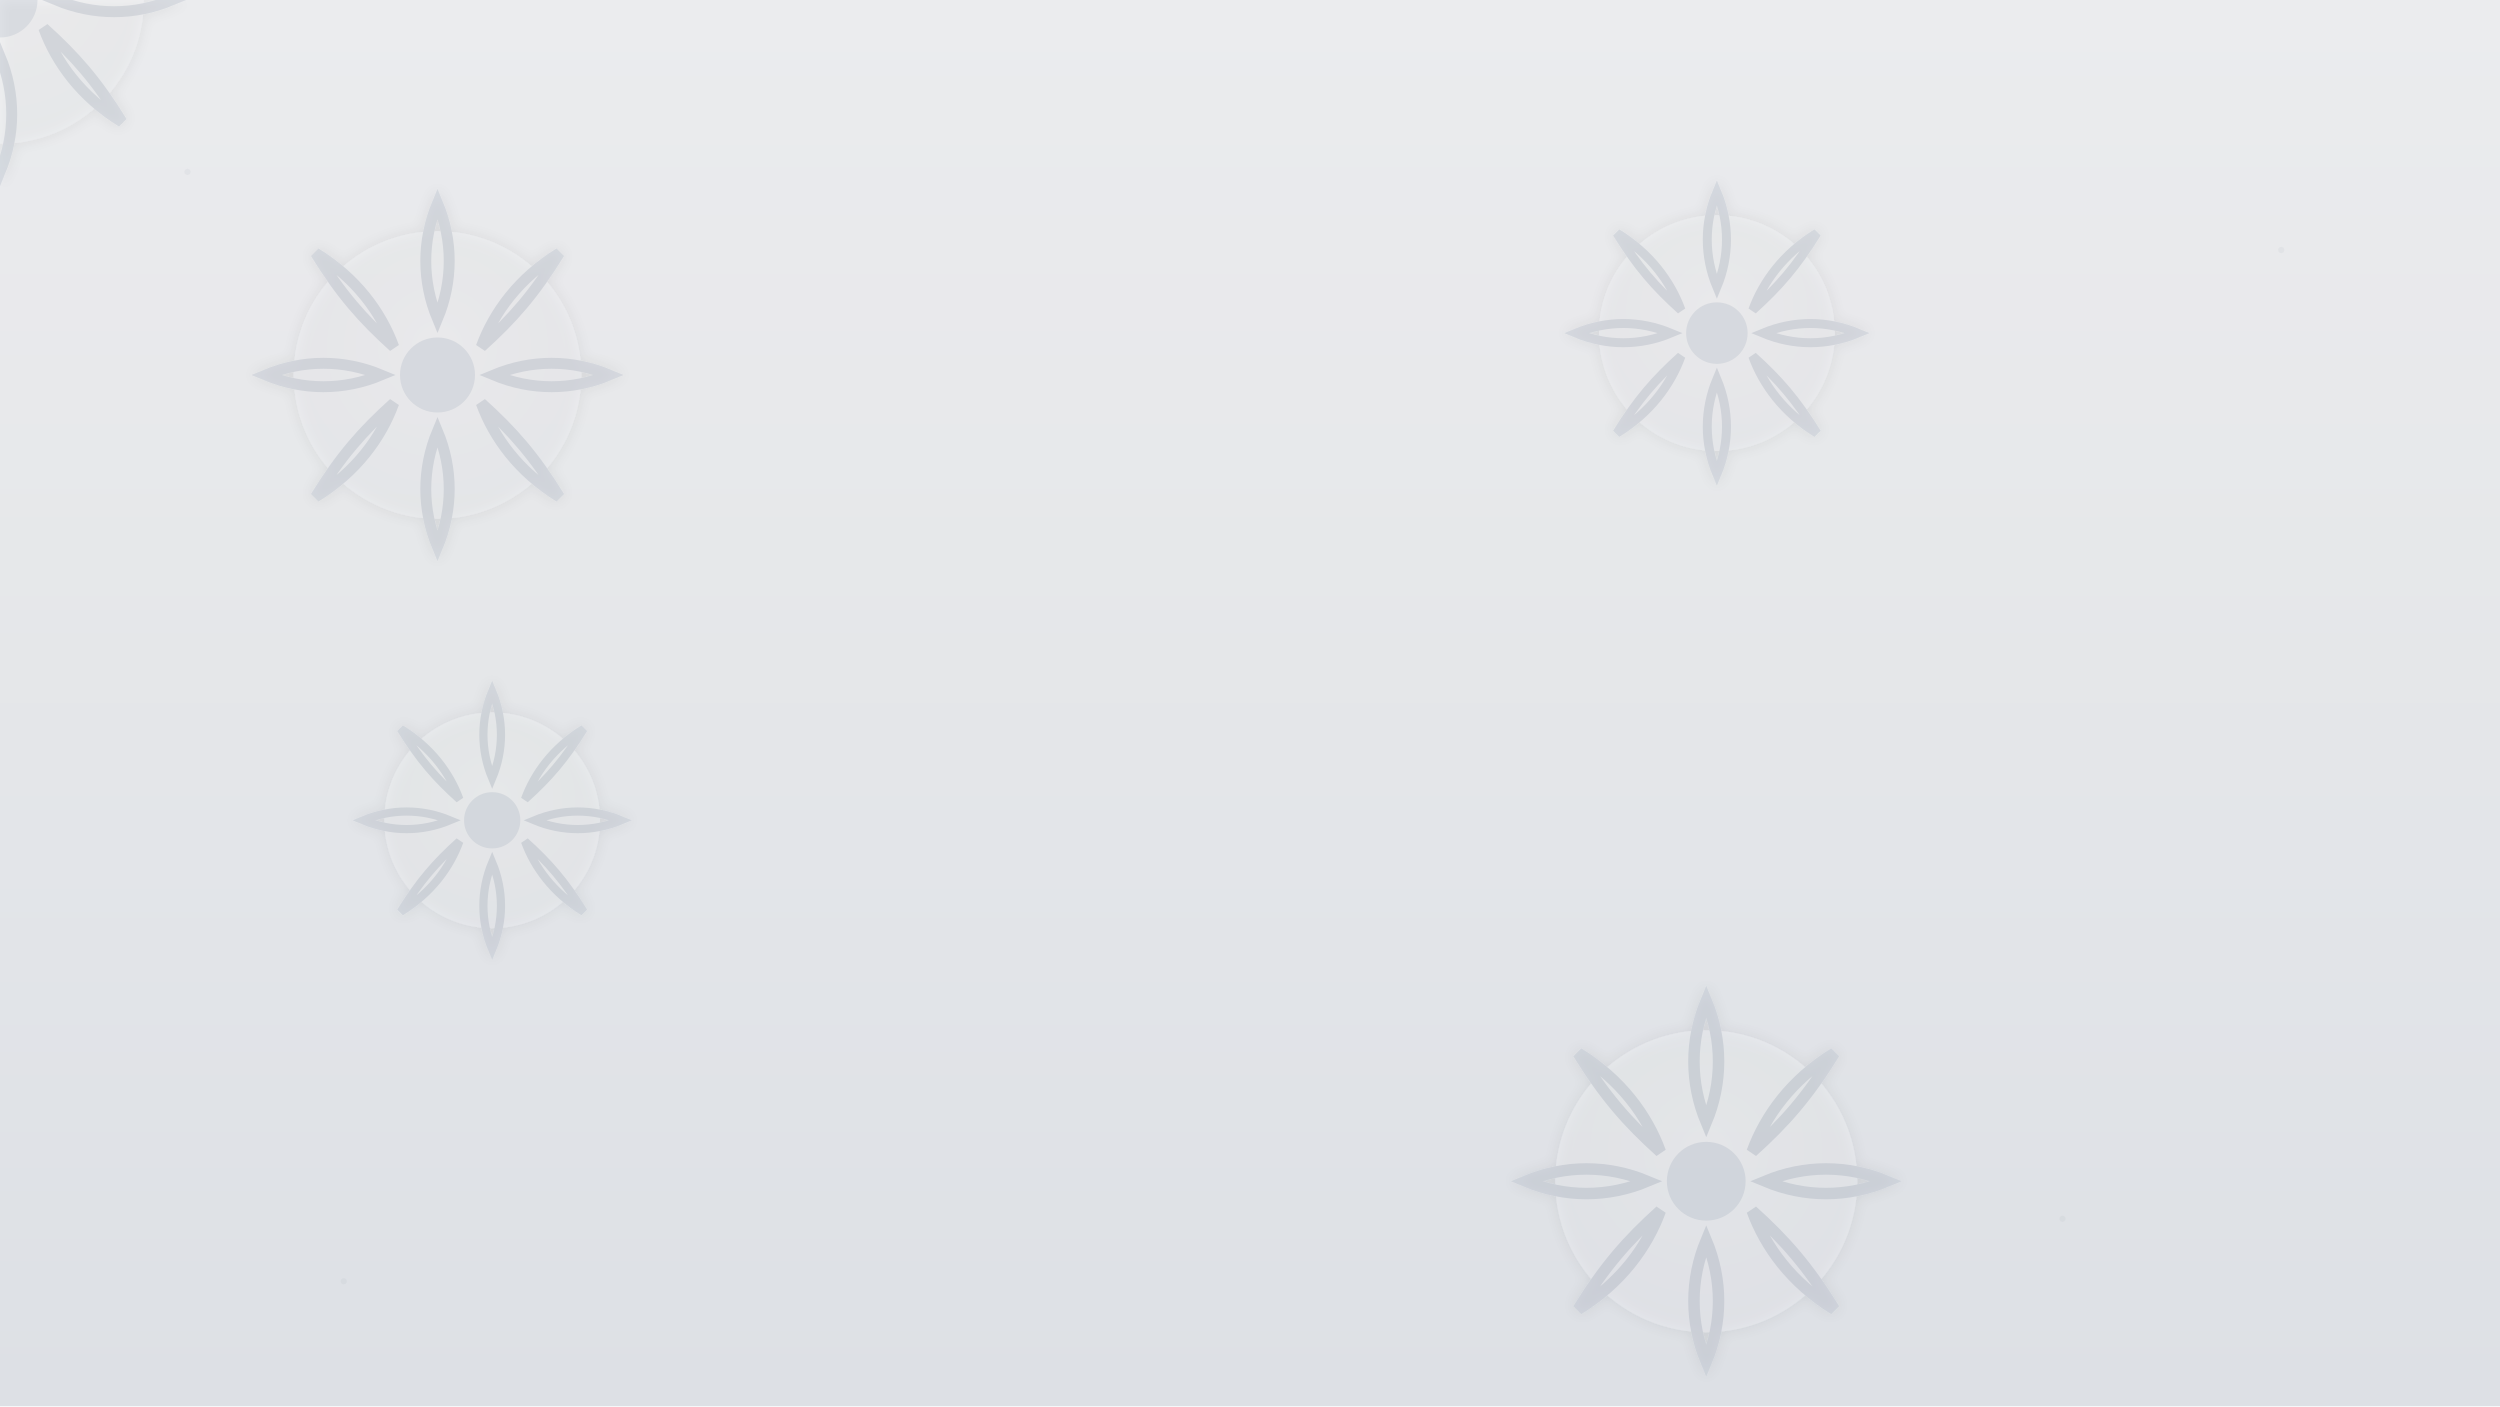
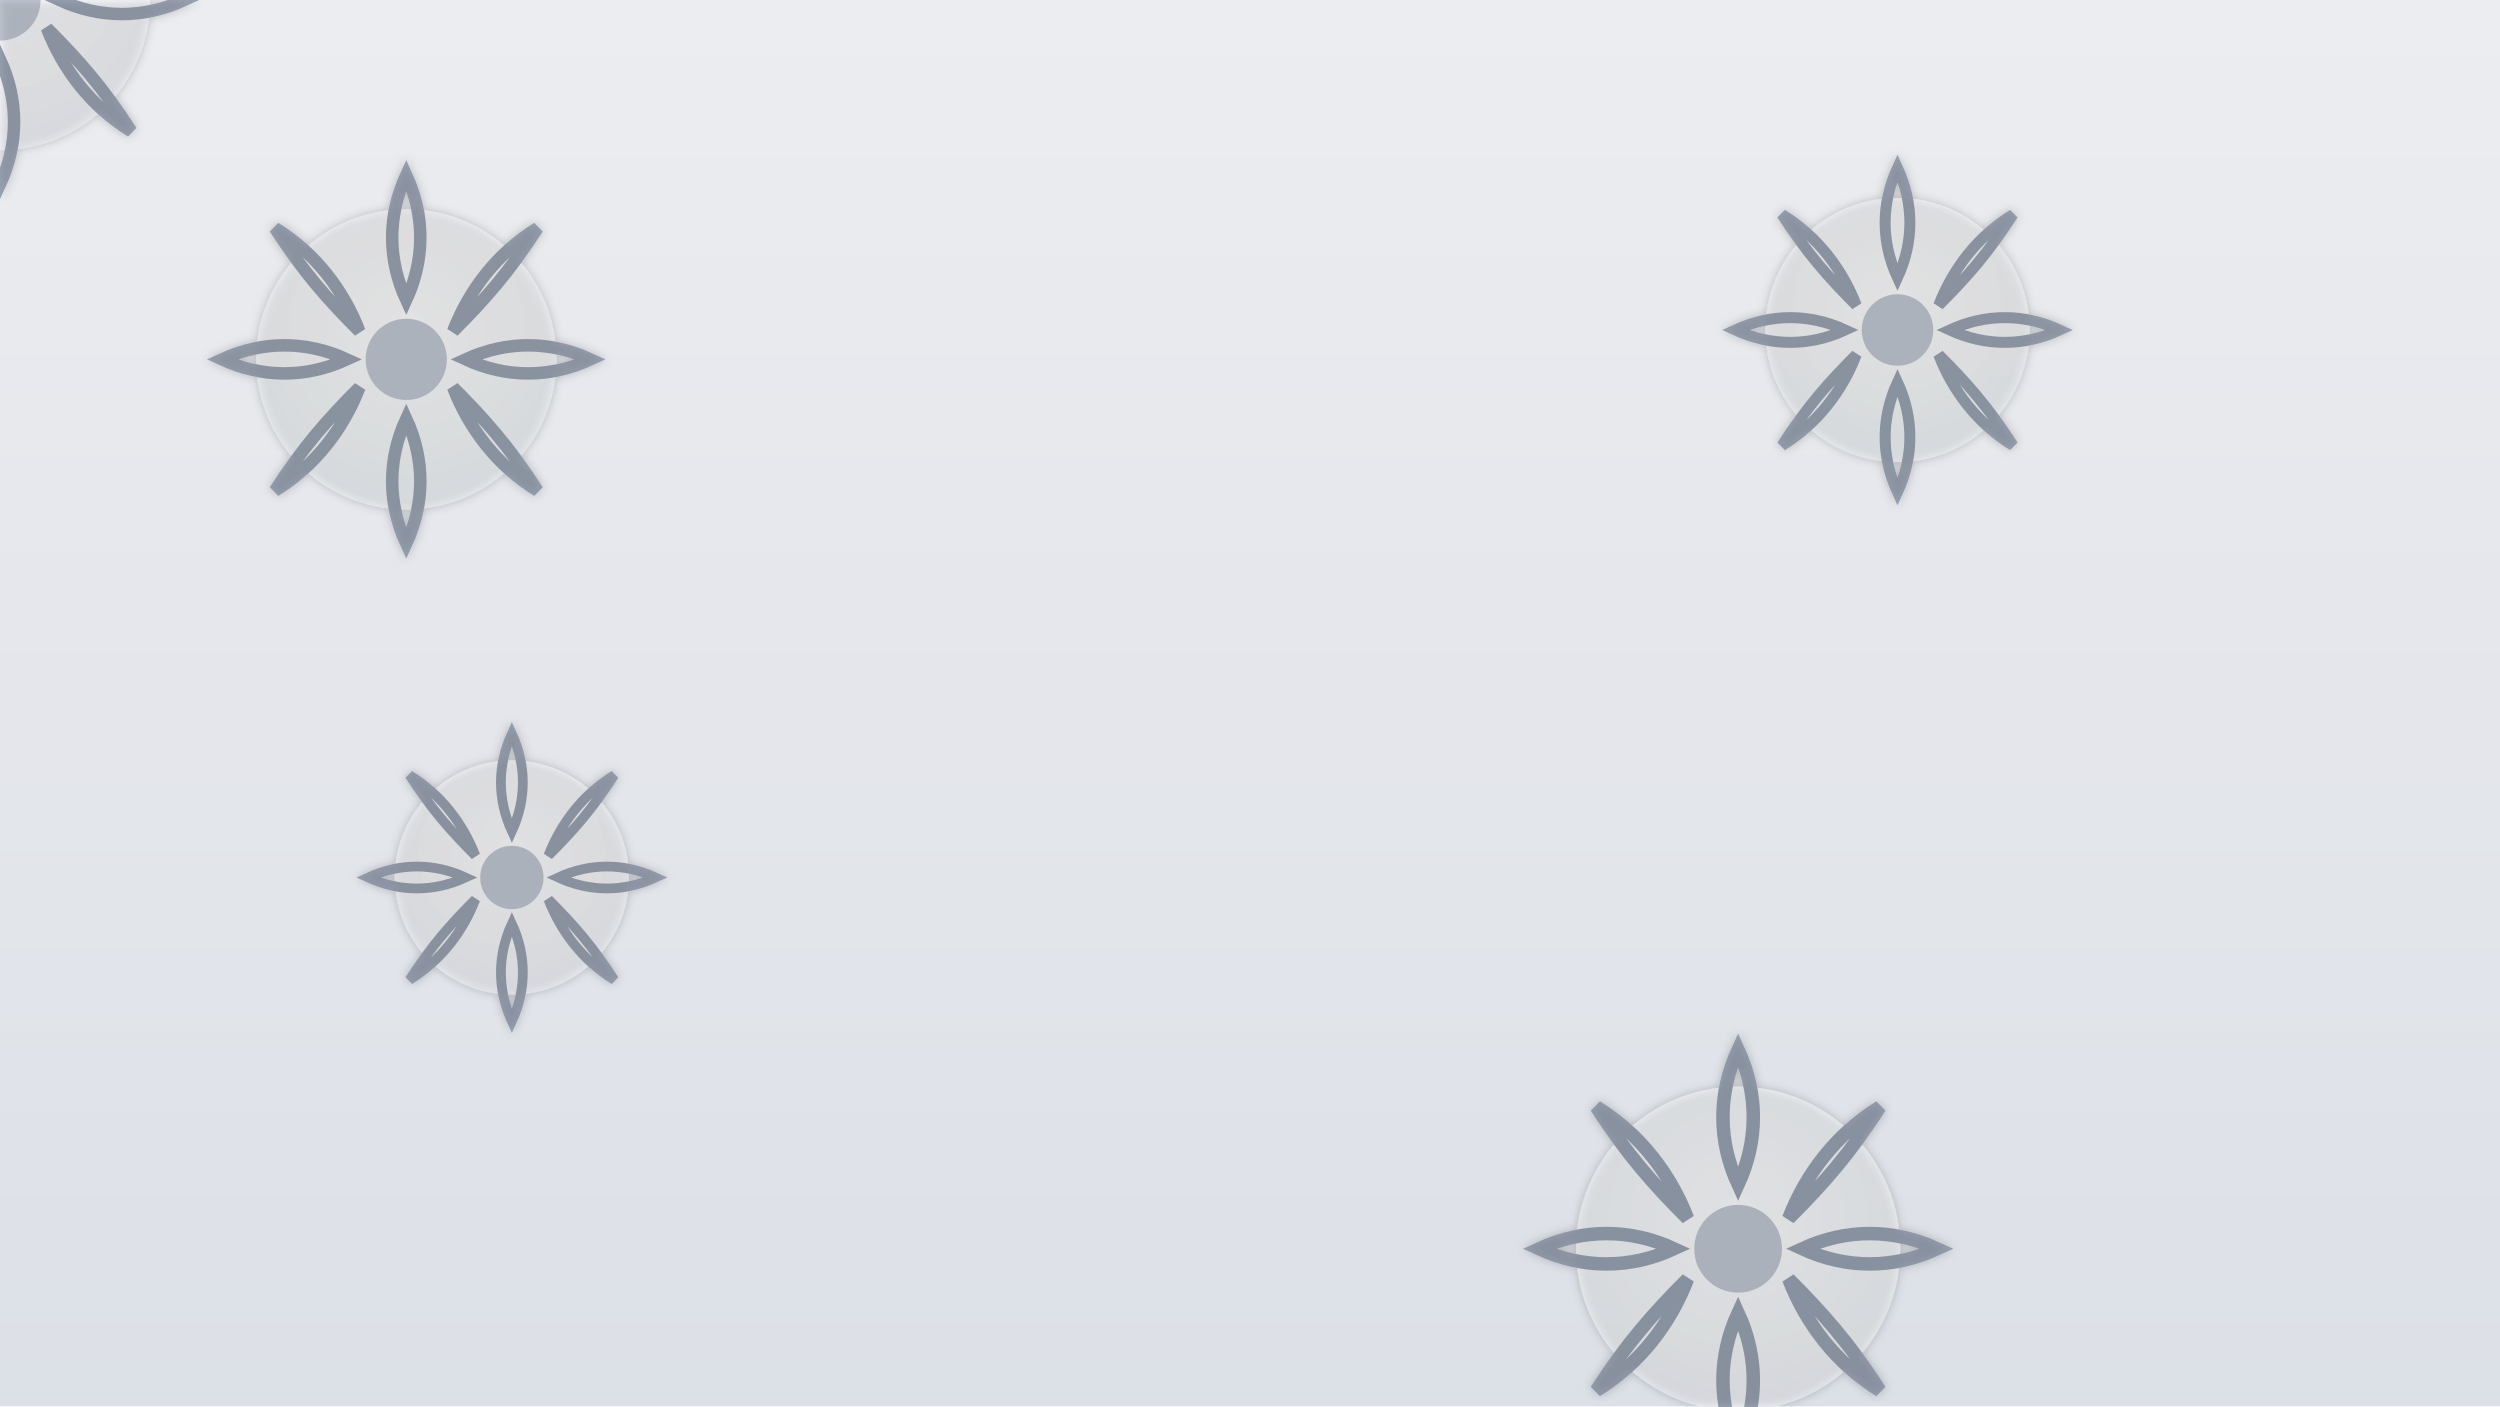
<svg xmlns="http://www.w3.org/2000/svg" width="1600" height="900" viewBox="0 0 1600 900">
  <defs>
    <linearGradient id="bg" x1="0" x2="0" y1="0" y2="1">
-       <stop offset="0" stop-color="#f7f8fa" />
-       <stop offset="1" stop-color="#e8ebf0" />
+       <stop offset="0" stop-color="#f3f4f7" />
+       <stop offset="1" stop-color="#e2e6ee" />
    </linearGradient>
-     <radialGradient id="petal" cx="50%" cy="40%" r="65%">
+     <radialGradient id="petal" cx="50%" cy="40%" r="70%">
      <stop offset="0" stop-color="#ffffff" />
-       <stop offset="1" stop-color="#f2f4f7" />
+       <stop offset="1" stop-color="#edf0f5" />
    </radialGradient>
-     <filter id="soft" x="-30%" y="-30%" width="160%" height="160%">
-       <feGaussianBlur stdDeviation="2.8" />
-     </filter>
-     <filter id="shadow" x="-30%" y="-30%" width="160%" height="160%">
-       <feGaussianBlur stdDeviation="4" />
-       <feColorMatrix type="matrix" values="         0 0 0 0 0         0 0 0 0 0         0 0 0 0 0         0 0 0 .18 0" />
+     <filter id="shadow" x="-40%" y="-40%" width="180%" height="180%">
+       <feGaussianBlur stdDeviation="3.2" />
+       <feColorMatrix type="matrix" values="         0 0 0 0 0         0 0 0 0 0         0 0 0 0 0         0 0 0 .25 0" />
      <feBlend in2="SourceGraphic" mode="normal" />
    </filter>
  </defs>
  <rect width="1600" height="900" fill="url(#bg)" />
-   <rect width="1600" height="900" fill="#000" opacity="0.05" />
-   <g opacity="0.38" filter="url(#shadow)">
+   <rect width="1600" height="900" fill="#000" opacity="0.03" />
+   <g opacity="0.85" filter="url(#shadow)">
    <g id="flower">
-       <circle r="92" fill="url(#petal)" />
-       <g fill="none" stroke="#b8c0cc" stroke-width="7" stroke-linecap="round">
-         <path d="M0-110 C10-86 10-60 0-36 C-10-60 -10-86 0-110Z" />
-         <path d="M0 110 C10 86 10 60 0 36 C-10 60 -10 86 0 110Z" />
-         <path d="M110 0 C86 10 60 10 36 0 C60 -10 86 -10 110 0Z" />
-         <path d="M-110 0 C-86 10 -60 10 -36 0 C-60 -10 -86 -10 -110 0Z" />
-         <path d="M78-78 C62-52 48-36 28-18 C36-40 52-62 78-78Z" />
-         <path d="M-78-78 C-62-52 -48-36 -28-18 C-36-40 -52-62 -78-78Z" />
-         <path d="M78 78 C62 52 48 36 28 18 C36 40 52 62 78 78Z" />
-         <path d="M-78 78 C-62 52 -48 36 -28 18 C-36 40 -52 62 -78 78Z" />
+       <circle r="96" fill="url(#petal)" />
+       <g fill="none" stroke="#8a94a6" stroke-width="8" stroke-linecap="round">
+         <path d="M0-118 C12-92 12-64 0-38 C-12-64 -12-92 0-118Z" />
+         <path d="M0 118 C12 92 12 64 0 38 C-12 64 -12 92 0 118Z" />
+         <path d="M118 0 C92 12 64 12 38 0 C64 -12 92 -12 118 0Z" />
+         <path d="M-118 0 C-92 12 -64 12 -38 0 C-64 -12 -92 -12 -118 0Z" />
+         <path d="M84-84 C66-56 50-38 30-18 C40-44 58-68 84-84Z" />
+         <path d="M-84-84 C-66-56 -50-38 -30-18 C-40-44 -58-68 -84-84Z" />
+         <path d="M84 84 C66 56 50 38 30 18 C40 44 58 68 84 84Z" />
+         <path d="M-84 84 C-66 56 -50 38 -30 18 C-40 44 -58 68 -84 84Z" />
      </g>
-       <circle r="24" fill="#c9d1dc" />
+       <circle r="26" fill="#b8c0cc" />
    </g>
-     <use href="#flower" x="280" y="240" />
-     <use href="#flower" x="1340" y="260" transform="scale(0.82)" />
-     <use href="#flower" x="1040" y="720" transform="scale(1.05)" />
-     <use href="#flower" x="420" y="700" transform="scale(0.75)" />
-   </g>
-   <g opacity="0.10">
-     <circle cx="120" cy="110" r="2" fill="#9aa3af" />
-     <circle cx="1460" cy="160" r="2" fill="#9aa3af" />
-     <circle cx="1320" cy="780" r="2" fill="#9aa3af" />
-     <circle cx="220" cy="820" r="2" fill="#9aa3af" />
+     <use href="#flower" x="260" y="230" />
+     <use href="#flower" x="1380" y="240" transform="scale(0.88)" />
+     <use href="#flower" x="1030" y="740" transform="scale(1.08)" />
+     <use href="#flower" x="420" y="720" transform="scale(0.78)" />
  </g>
</svg>
